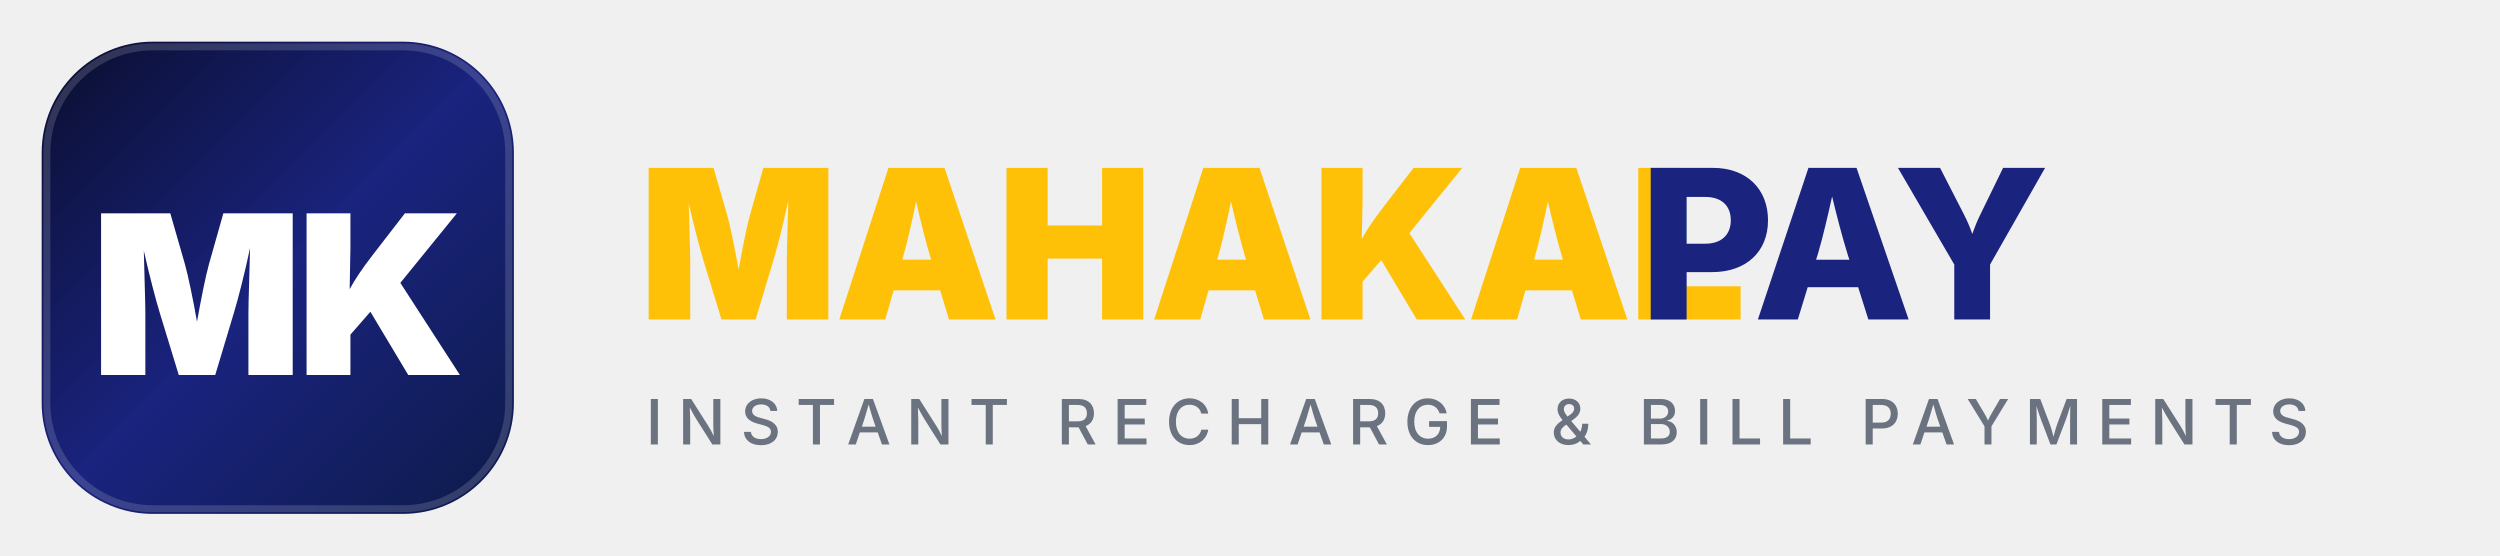
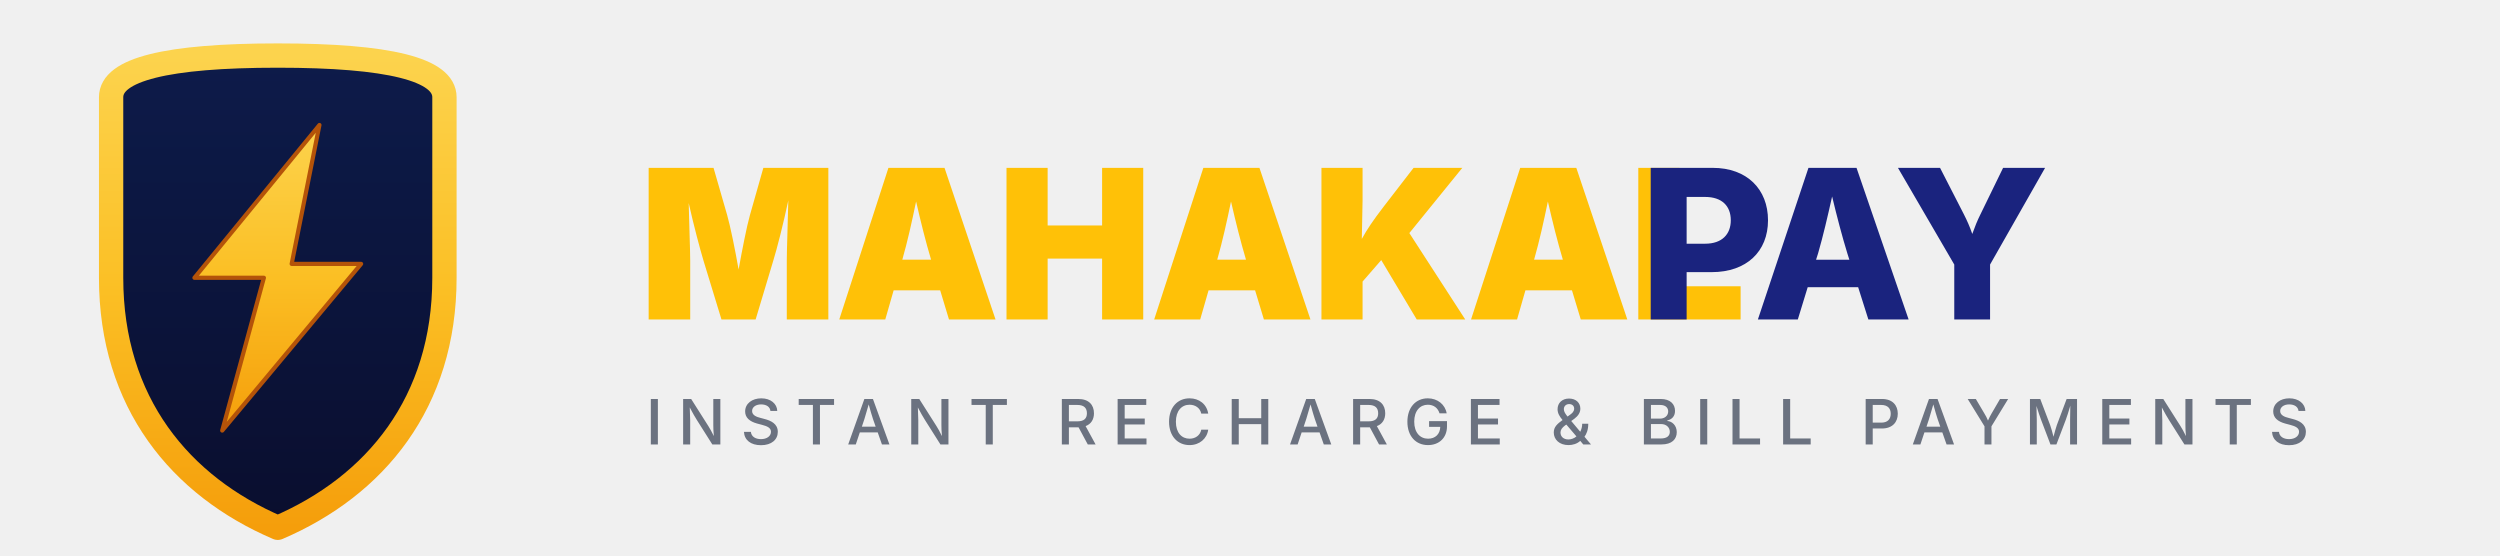
<svg xmlns="http://www.w3.org/2000/svg" viewBox="0 0 360 80" role="img" aria-label="Mahakal Pay">
  <defs>
-     <linearGradient id="mhk-bg" x1="0%" y1="0%" x2="100%" y2="100%">
-       <stop offset="0%" stop-color="#0a0e2e" />
-       <stop offset="50%" stop-color="#1a237e" />
-       <stop offset="100%" stop-color="#0d1b4a" />
+     <linearGradient id="mhk-gold" x1="0%" y1="0%" x2="0%" y2="100%">
+       <stop offset="0%" stop-color="#fcd34d" />
+       <stop offset="50%" stop-color="#fbbf24" />
+       <stop offset="100%" stop-color="#f59e0b" />
+     </linearGradient>
+     <linearGradient id="mhk-shield-bg" x1="0%" y1="0%" x2="0%" y2="100%">
+       <stop offset="0%" stop-color="#0d1b4a" />
+       <stop offset="100%" stop-color="#0a0e2e" />
    </linearGradient>
  </defs>
-   <rect x="6" y="6" width="68" height="68" rx="16" fill="url(#mhk-bg)" />
-   <rect x="6.75" y="6.75" width="66.5" height="66.5" rx="15.25" fill="none" stroke="#ffffff" stroke-opacity="0.15" stroke-width="1" />
-   <text x="40" y="54" text-anchor="middle" font-family="Inter, system-ui, -apple-system, sans-serif" font-weight="900" font-size="32" fill="#ffffff" letter-spacing="-1">MK</text>
+   <path d="     M 16 14     C 16 10, 24 8, 40 8     C 56 8, 64 10, 64 14     L 64 40     C 64 58, 54 70, 40 76     C 26 70, 16 58, 16 40     Z" fill="url(#mhk-shield-bg)" stroke="url(#mhk-gold)" stroke-width="3.5" stroke-linejoin="round" />
+   <path d="     M 46 18     L 28 40     L 38 40     L 32 62     L 52 38     L 42 38     Z" fill="url(#mhk-gold)" stroke="#b45309" stroke-width="0.6" stroke-linejoin="round" />
  <text x="92" y="46" font-family="Inter, system-ui, -apple-system, sans-serif" font-weight="900" font-size="30" fill="#ffc107" letter-spacing="-0.5">MAHAKAL</text>
  <text x="236" y="46" font-family="Inter, system-ui, -apple-system, sans-serif" font-weight="800" font-size="30" fill="#1a237e" letter-spacing="-0.5">PAY</text>
  <text x="93" y="64" font-family="Inter, system-ui, -apple-system, sans-serif" font-weight="500" font-size="9" fill="#6b7280" letter-spacing="2.2">INSTANT RECHARGE &amp; BILL PAYMENTS</text>
</svg>
